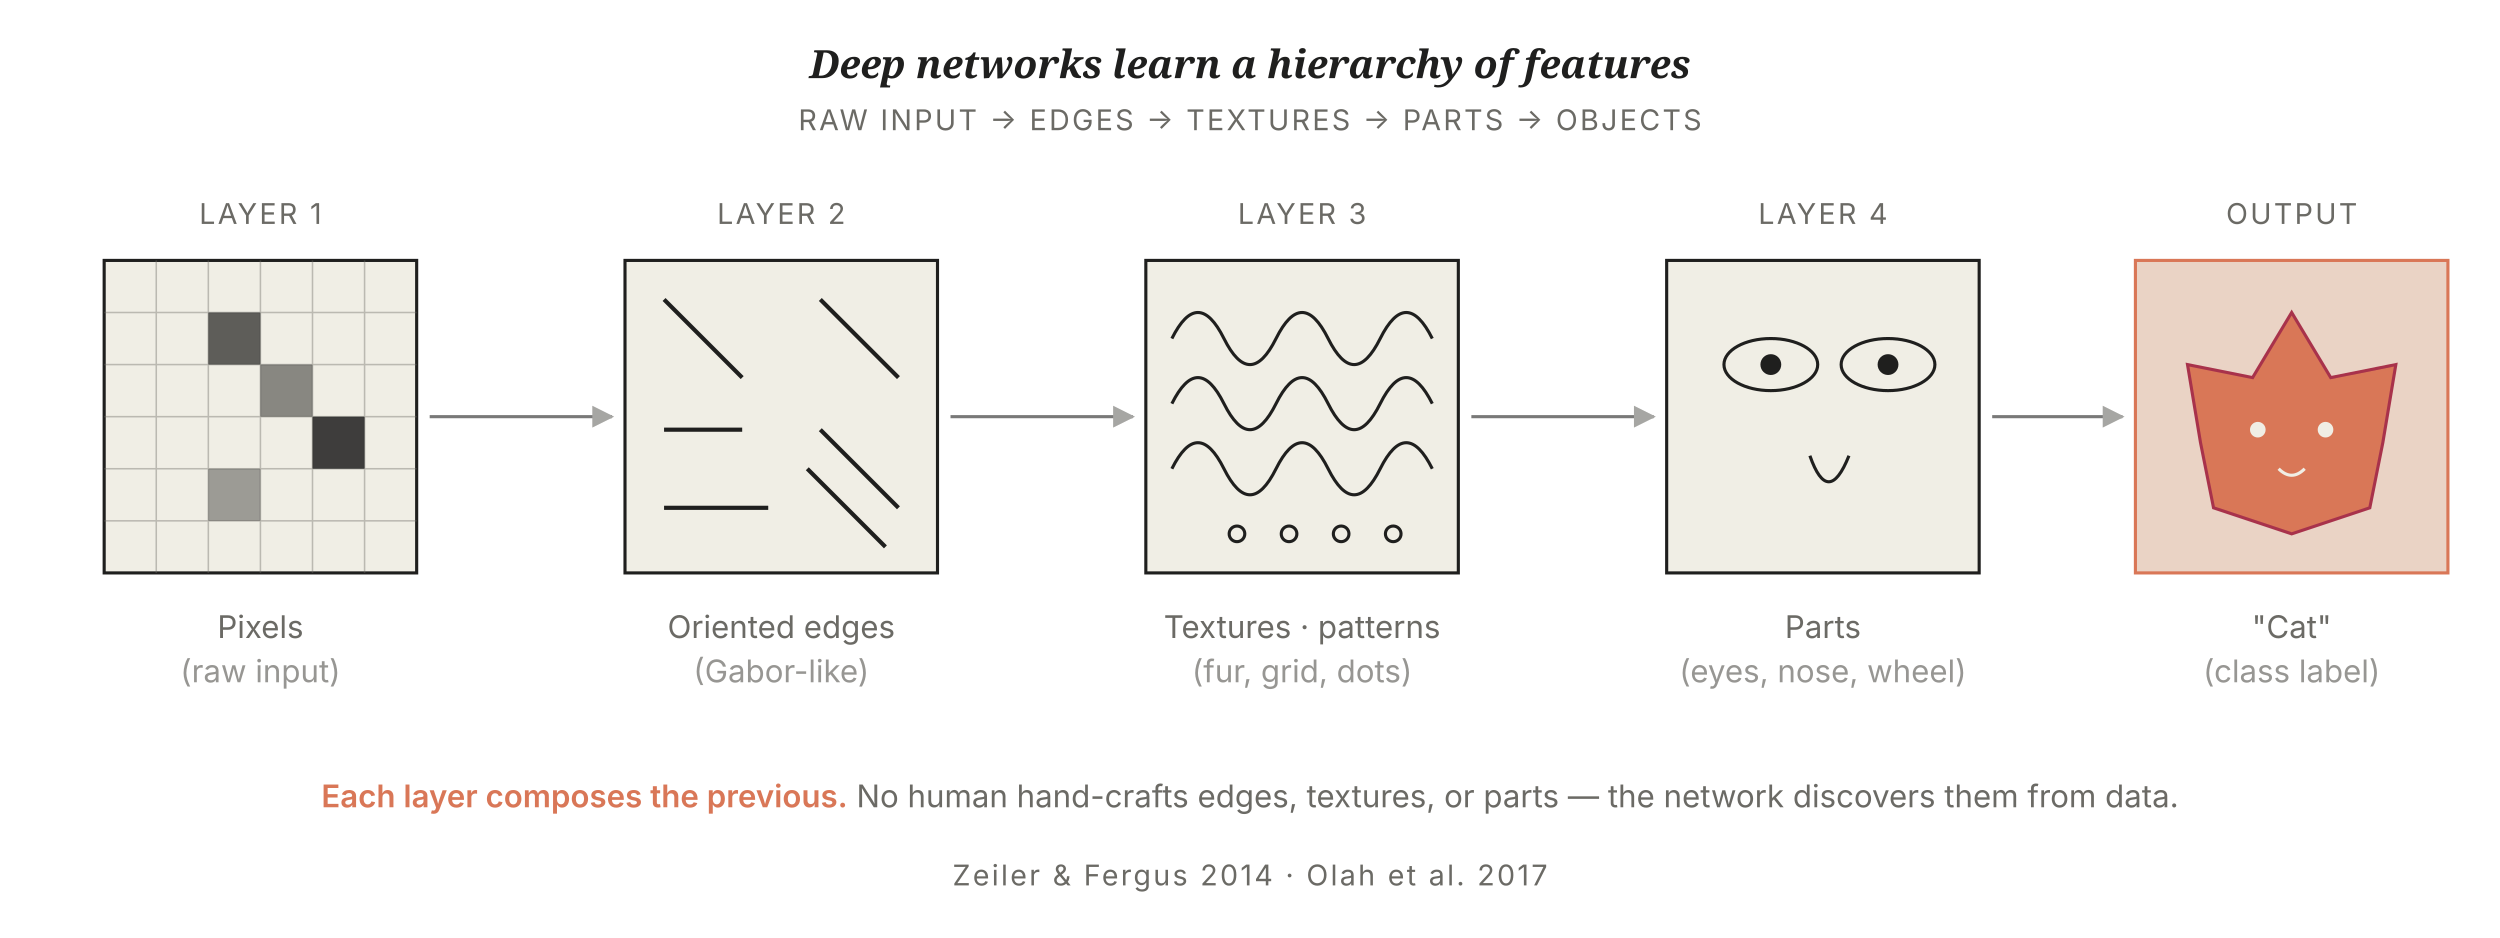
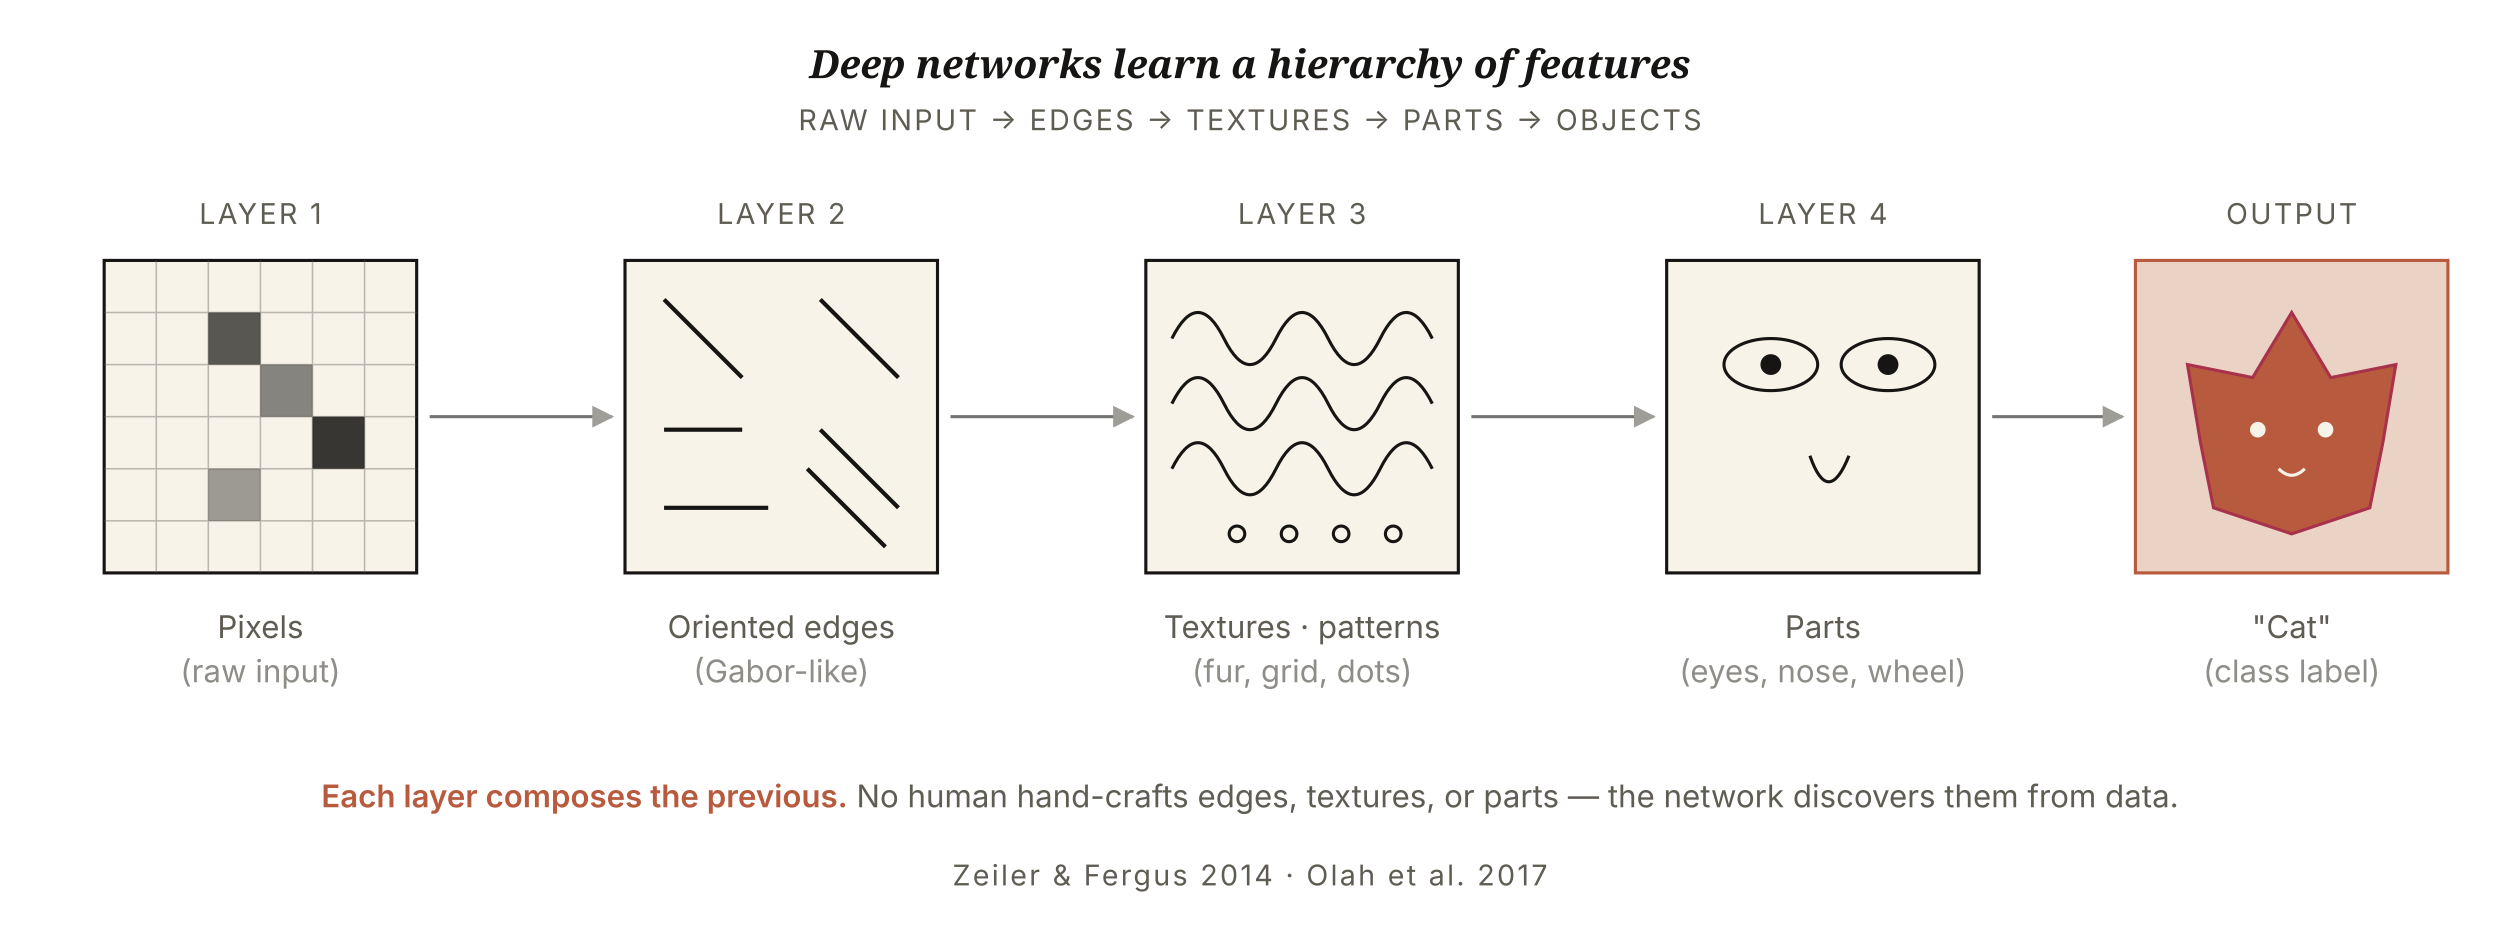
- <svg xmlns="http://www.w3.org/2000/svg" viewBox="0 0 960 360" font-family="Fraunces, Georgia, serif">
+ <svg xmlns="http://www.w3.org/2000/svg" viewBox="0 0 960 360" font-family="EB Garamond, Georgia, serif">
  <defs>
    <style>
-       .box   { fill:#F0EEE5; stroke:#1F1F1E; stroke-width:1.2; }
-       .box-a { fill:#EAD3C5; stroke:#D97757; stroke-width:1.2; }
-       .ink   { stroke:#1F1F1E; fill:none; stroke-width:1.2; }
-       .mut   { fill:#6B6A65; font-size:12px; font-family:Inter, sans-serif; }
-       .ttl   { fill:#1F1F1E; font-size:15px; font-weight:600; font-style:italic; }
-       .tag   { fill:#6B6A65; font-size:11px; letter-spacing:0.08em; text-transform:uppercase; font-family:Inter, sans-serif; }
-       .accent{ fill:#D97757; }
+       .box   { fill:#F7F3E9; stroke:#161513; stroke-width:1.2; }
+       .box-a { fill:#EAD3C5; stroke:#B85A3E; stroke-width:1.2; }
+       .ink   { stroke:#161513; fill:none; stroke-width:1.2; }
+       .mut   { fill:#5F5C54; font-size:12px; font-family:Inter, sans-serif; }
+       .ttl   { fill:#161513; font-size:15px; font-weight:600; font-style:italic; }
+       .tag   { fill:#5F5C54; font-size:11px; letter-spacing:0.08em; text-transform:uppercase; font-family:Inter, sans-serif; }
+       .accent{ fill:#B85A3E; }
    </style>
    <marker id="arr2" viewBox="0 0 10 10" refX="9" refY="5" markerWidth="7" markerHeight="7" orient="auto">
-       <path d="M0,0 L10,5 L0,10 z" fill="#6B6A65" />
+       <path d="M0,0 L10,5 L0,10 z" fill="#5F5C54" />
    </marker>
  </defs>
  <text x="480" y="30" text-anchor="middle" class="ttl">Deep networks learn a hierarchy of features</text>
  <text x="480" y="50" text-anchor="middle" class="tag">RAW INPUT → EDGES → TEXTURES → PARTS → OBJECTS</text>
  <g transform="translate(40,100)">
    <text x="60" y="-14" text-anchor="middle" class="tag">LAYER 1</text>
    <rect x="0" y="0" width="120" height="120" class="box" />
-     <g stroke="#6B6A65" stroke-width="0.6" opacity="0.4">
+     <g stroke="#5F5C54" stroke-width="0.6" opacity="0.4">
      <line x1="20" y1="0" x2="20" y2="120" />
      <line x1="40" y1="0" x2="40" y2="120" />
      <line x1="60" y1="0" x2="60" y2="120" />
      <line x1="80" y1="0" x2="80" y2="120" />
      <line x1="100" y1="0" x2="100" y2="120" />
      <line x1="0" y1="20" x2="120" y2="20" />
      <line x1="0" y1="40" x2="120" y2="40" />
      <line x1="0" y1="60" x2="120" y2="60" />
      <line x1="0" y1="80" x2="120" y2="80" />
      <line x1="0" y1="100" x2="120" y2="100" />
    </g>
-     <rect x="40" y="20" width="20" height="20" fill="#1F1F1E" opacity="0.7" />
-     <rect x="60" y="40" width="20" height="20" fill="#1F1F1E" opacity="0.5" />
-     <rect x="80" y="60" width="20" height="20" fill="#1F1F1E" opacity="0.85" />
-     <rect x="40" y="80" width="20" height="20" fill="#1F1F1E" opacity="0.4" />
+     <rect x="40" y="20" width="20" height="20" fill="#161513" opacity="0.7" />
+     <rect x="60" y="40" width="20" height="20" fill="#161513" opacity="0.5" />
+     <rect x="80" y="60" width="20" height="20" fill="#161513" opacity="0.85" />
+     <rect x="40" y="80" width="20" height="20" fill="#161513" opacity="0.4" />
    <text x="60" y="145" text-anchor="middle" class="mut">Pixels</text>
    <text x="60" y="162" text-anchor="middle" class="mut" opacity="0.7">(raw input)</text>
  </g>
  <g transform="translate(240,100)">
    <text x="60" y="-14" text-anchor="middle" class="tag">LAYER 2</text>
    <rect x="0" y="0" width="120" height="120" class="box" />
-     <g stroke="#1F1F1E" stroke-width="1.6" fill="none">
+     <g stroke="#161513" stroke-width="1.6" fill="none">
      <line x1="15" y1="15" x2="45" y2="45" />
      <line x1="75" y1="15" x2="105" y2="45" />
      <line x1="15" y1="65" x2="45" y2="65" />
      <line x1="75" y1="65" x2="105" y2="95" />
      <line x1="15" y1="95" x2="55" y2="95" />
      <line x1="70" y1="80" x2="100" y2="110" />
    </g>
    <text x="60" y="145" text-anchor="middle" class="mut">Oriented edges</text>
    <text x="60" y="162" text-anchor="middle" class="mut" opacity="0.7">(Gabor-like)</text>
  </g>
  <g transform="translate(440,100)">
    <text x="60" y="-14" text-anchor="middle" class="tag">LAYER 3</text>
    <rect x="0" y="0" width="120" height="120" class="box" />
-     <g stroke="#1F1F1E" stroke-width="1.2" fill="none">
+     <g stroke="#161513" stroke-width="1.2" fill="none">
      <path d="M 10 30 Q 20 10 30 30 T 50 30 T 70 30 T 90 30 T 110 30" />
      <path d="M 10 55 Q 20 35 30 55 T 50 55 T 70 55 T 90 55 T 110 55" />
      <path d="M 10 80 Q 20 60 30 80 T 50 80 T 70 80 T 90 80 T 110 80" />
      <circle cx="35" cy="105" r="3" />
      <circle cx="55" cy="105" r="3" />
      <circle cx="75" cy="105" r="3" />
      <circle cx="95" cy="105" r="3" />
    </g>
    <text x="60" y="145" text-anchor="middle" class="mut">Textures · patterns</text>
    <text x="60" y="162" text-anchor="middle" class="mut" opacity="0.7">(fur, grid, dots)</text>
  </g>
  <g transform="translate(640,100)">
    <text x="60" y="-14" text-anchor="middle" class="tag">LAYER 4</text>
    <rect x="0" y="0" width="120" height="120" class="box" />
    <ellipse cx="40" cy="40" rx="18" ry="10" class="ink" />
-     <circle cx="40" cy="40" r="4" fill="#1F1F1E" />
+     <circle cx="40" cy="40" r="4" fill="#161513" />
    <ellipse cx="85" cy="40" rx="18" ry="10" class="ink" />
-     <circle cx="85" cy="40" r="4" fill="#1F1F1E" />
+     <circle cx="85" cy="40" r="4" fill="#161513" />
    <path d="M 55 75 Q 62 95 70 75" class="ink" />
    <text x="60" y="145" text-anchor="middle" class="mut">Parts</text>
    <text x="60" y="162" text-anchor="middle" class="mut" opacity="0.7">(eyes, nose, wheel)</text>
  </g>
  <g transform="translate(820,100)">
    <text x="60" y="-14" text-anchor="middle" class="tag">OUTPUT</text>
    <rect x="0" y="0" width="120" height="120" class="box-a" />
-     <path d="M 60 20 L 75 45 L 100 40 L 95 70 L 90 95 L 60 105 L 30 95 L 25 70 L 20 40 L 45 45 Z" fill="#D97757" stroke="#A8324B" stroke-width="1.2" />
-     <circle cx="47" cy="65" r="3" fill="#F0EEE5" />
-     <circle cx="73" cy="65" r="3" fill="#F0EEE5" />
-     <path d="M 55 80 Q 60 85 65 80" stroke="#F0EEE5" fill="none" stroke-width="1.2" />
+     <path d="M 60 20 L 75 45 L 100 40 L 95 70 L 90 95 L 60 105 L 30 95 L 25 70 L 20 40 L 45 45 Z" fill="#B85A3E" stroke="#A8324B" stroke-width="1.2" />
+     <circle cx="47" cy="65" r="3" fill="#F7F3E9" />
+     <circle cx="73" cy="65" r="3" fill="#F7F3E9" />
+     <path d="M 55 80 Q 60 85 65 80" stroke="#F7F3E9" fill="none" stroke-width="1.2" />
    <text x="60" y="145" text-anchor="middle" class="mut">"Cat"</text>
    <text x="60" y="162" text-anchor="middle" class="mut" opacity="0.7">(class label)</text>
  </g>
  <g class="ink" marker-end="url(#arr2)" opacity="0.6">
    <line x1="165" y1="160" x2="235" y2="160" />
    <line x1="365" y1="160" x2="435" y2="160" />
    <line x1="565" y1="160" x2="635" y2="160" />
    <line x1="765" y1="160" x2="815" y2="160" />
  </g>
  <text x="480" y="310" text-anchor="middle" class="mut">
    <tspan class="accent" font-weight="600">Each layer composes the previous.</tspan>
    No human hand-crafts edges, textures, or parts — the network discovers them from data.
  </text>
  <text x="480" y="340" text-anchor="middle" class="tag">Zeiler &amp; Fergus 2014 · Olah et al. 2017</text>
</svg>
